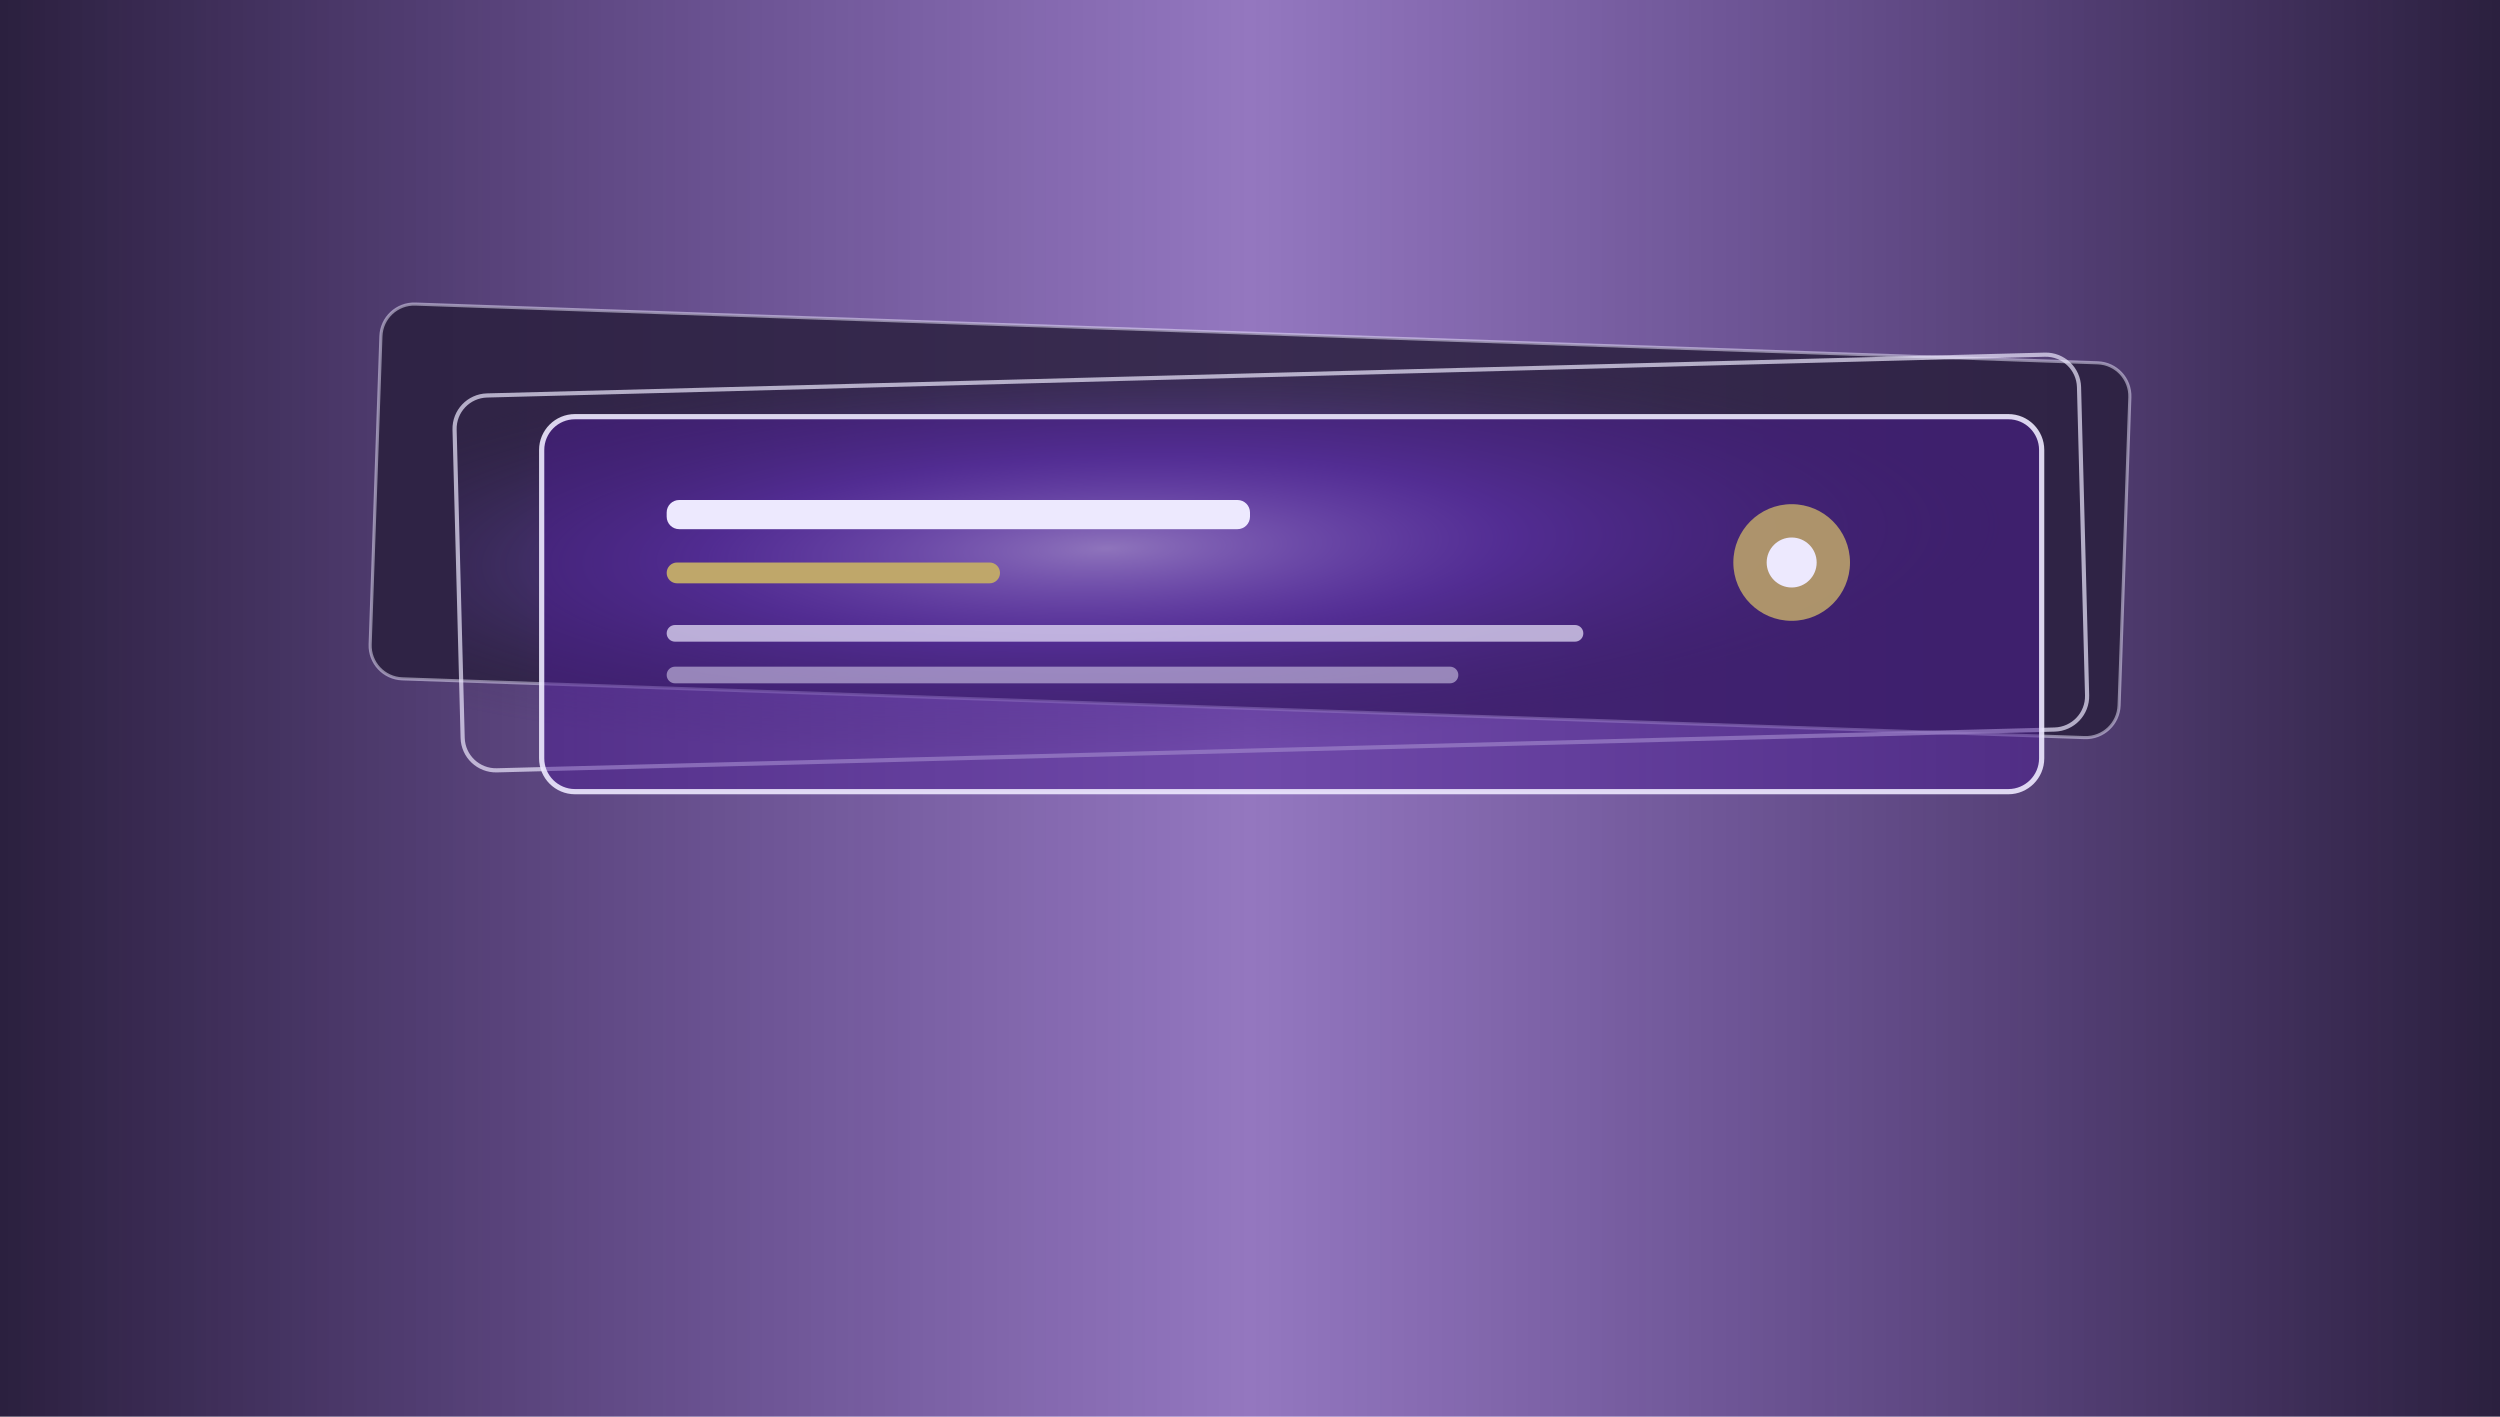
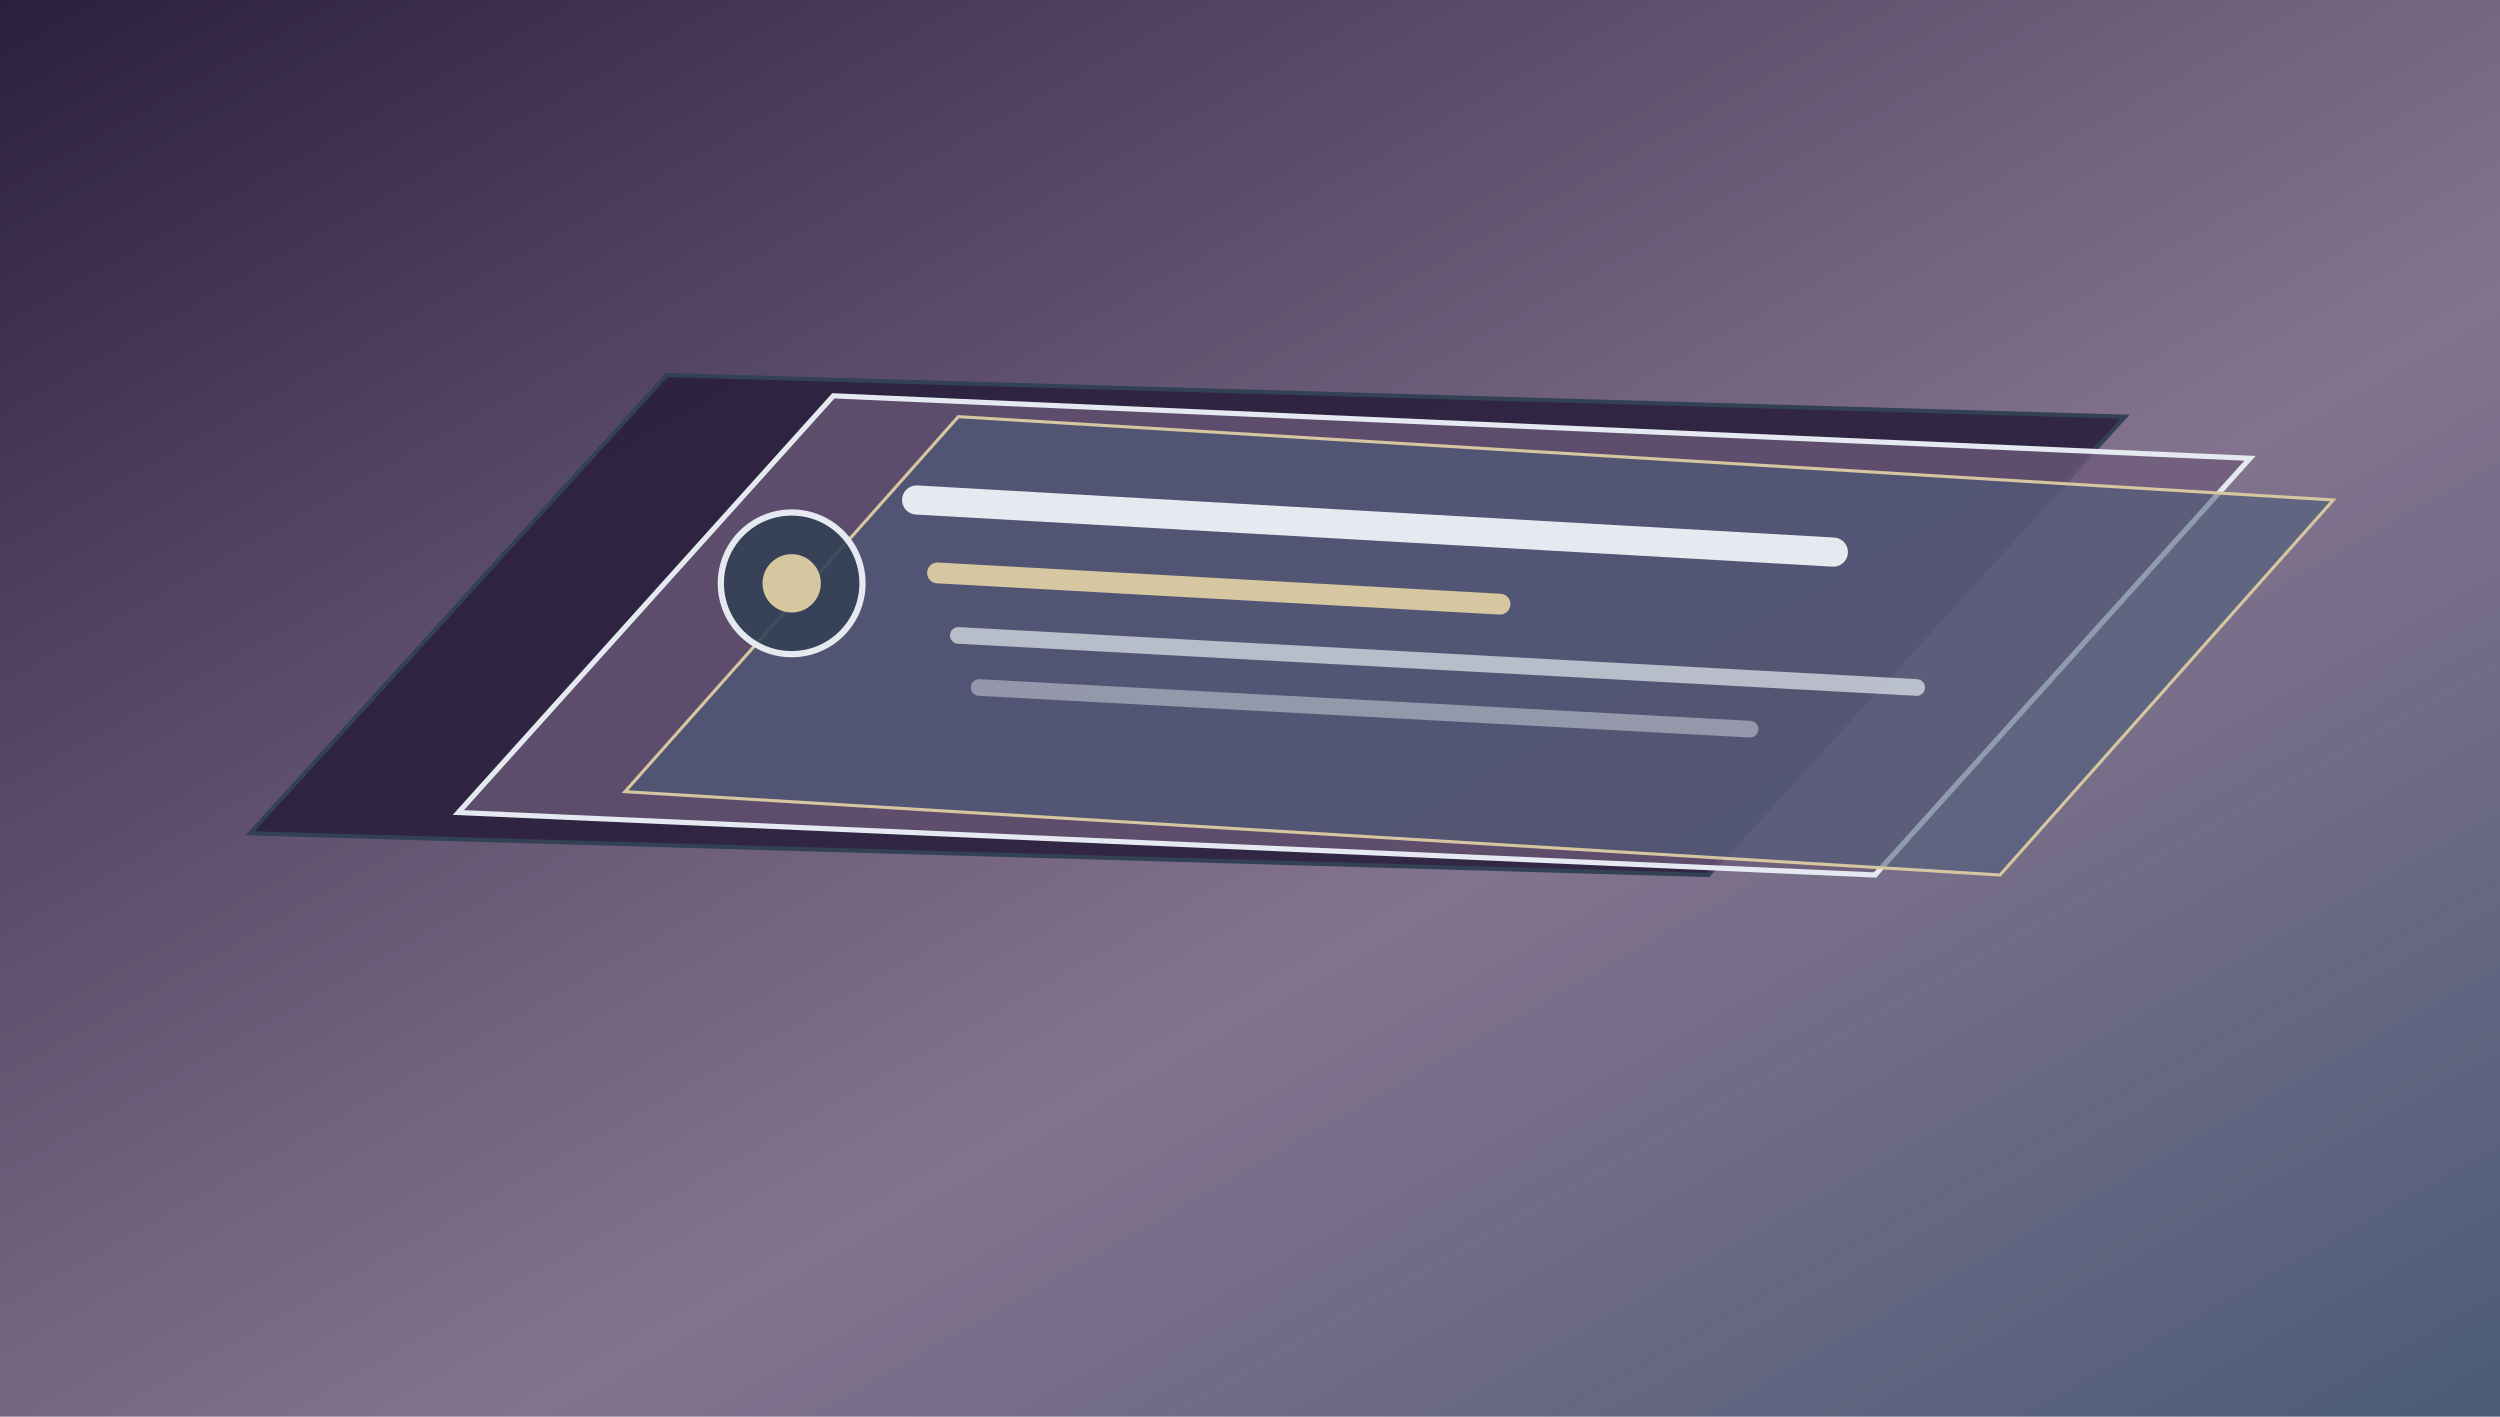
<svg xmlns="http://www.w3.org/2000/svg" viewBox="0 0 1200 680" preserveAspectRatio="xMidYMid slice" width="100%" height="100%">
  <defs>
-     <linearGradient id="grad_publication_5" x1="0%" y1="0%" x2="100%" y2="0%">
+     <linearGradient id="g_pub_5" x1="0%" y1="0%" x2="100%" y2="100%">
      <stop offset="0%" stop-color="#2A1F3D" />
-       <stop offset="50%" stop-color="#4C1D95" stop-opacity="0.6" />
-       <stop offset="100%" stop-color="#2A1F3D" />
+       <stop offset="60%" stop-color="#6D5A7A" stop-opacity="0.85" />
+       <stop offset="100%" stop-color="#4A5C78" />
    </linearGradient>
-     <radialGradient id="glow_publication_5" cx="40%" cy="45%" r="55%">
-       <stop offset="0%" stop-color="#EDE9FE" stop-opacity="0.85" />
-       <stop offset="45%" stop-color="#8B5CF6" stop-opacity="0.4" />
-       <stop offset="100%" stop-color="#2A1F3D" stop-opacity="0" />
-     </radialGradient>
  </defs>
-   <rect width="1200" height="680" fill="url(#grad_publication_5)" />
-   <rect x="180" y="160" width="840" height="180" rx="16" transform="rotate(2 600 250)" fill="#2A1F3D" fill-opacity="0.85" stroke="#EDE9FE" stroke-width="1.5" stroke-opacity="0.5" />
-   <rect x="220" y="180" width="780" height="180" rx="16" transform="rotate(-1.5 610 270)" fill="url(#glow_publication_5)" stroke="#EDE9FE" stroke-width="2" stroke-opacity="0.7" />
-   <rect x="260" y="200" width="720" height="180" rx="16" fill="#4C1D95" fill-opacity="0.5" stroke="#EDE9FE" stroke-width="2.5" stroke-opacity="0.9" />
-   <rect x="320" y="240" width="280" height="14" rx="6" fill="#EDE9FE" />
-   <rect x="320" y="270" width="160" height="10" rx="5" fill="#BFA76A" />
-   <rect x="320" y="300" width="440" height="8" rx="4" fill="#EDE9FE" fill-opacity="0.7" />
-   <rect x="320" y="320" width="380" height="8" rx="4" fill="#EDE9FE" fill-opacity="0.5" />
-   <circle cx="860" cy="270" r="28" fill="#BFA76A" opacity="0.85" />
-   <circle cx="860" cy="270" r="12" fill="#EDE9FE" />
+   <rect width="1200" height="680" fill="url(#g_pub_5)" />
+   <path d="M 120 400 L 320 180 L 1020 200 L 820 420 Z" fill="#2A1F3D" fill-opacity="0.9" stroke="#334155" stroke-width="2" />
+   <path d="M 220 390 L 400 190 L 1080 220 L 900 420 Z" fill="#6D5A7A" fill-opacity="0.75" stroke="#E5EAF0" stroke-width="2.5" />
+   <path d="M 300 380 L 460 200 L 1120 240 L 960 420 Z" fill="#4A5C78" fill-opacity="0.55" stroke="#D6C7A1" stroke-width="1.5" />
+   <line x1="440" y1="240" x2="880" y2="265" stroke="#E5EAF0" stroke-width="14" stroke-linecap="round" />
+   <line x1="450" y1="275" x2="720" y2="290" stroke="#D6C7A1" stroke-width="10" stroke-linecap="round" />
+   <line x1="460" y1="305" x2="920" y2="330" stroke="#E5EAF0" stroke-width="8" stroke-linecap="round" stroke-opacity="0.7" />
+   <line x1="470" y1="330" x2="840" y2="350" stroke="#E5EAF0" stroke-width="8" stroke-linecap="round" stroke-opacity="0.45" />
+   <circle cx="380" cy="280" r="34" fill="#334155" fill-opacity="0.9" stroke="#E5EAF0" stroke-width="3" />
+   <circle cx="380" cy="280" r="14" fill="#D6C7A1" />
</svg>
